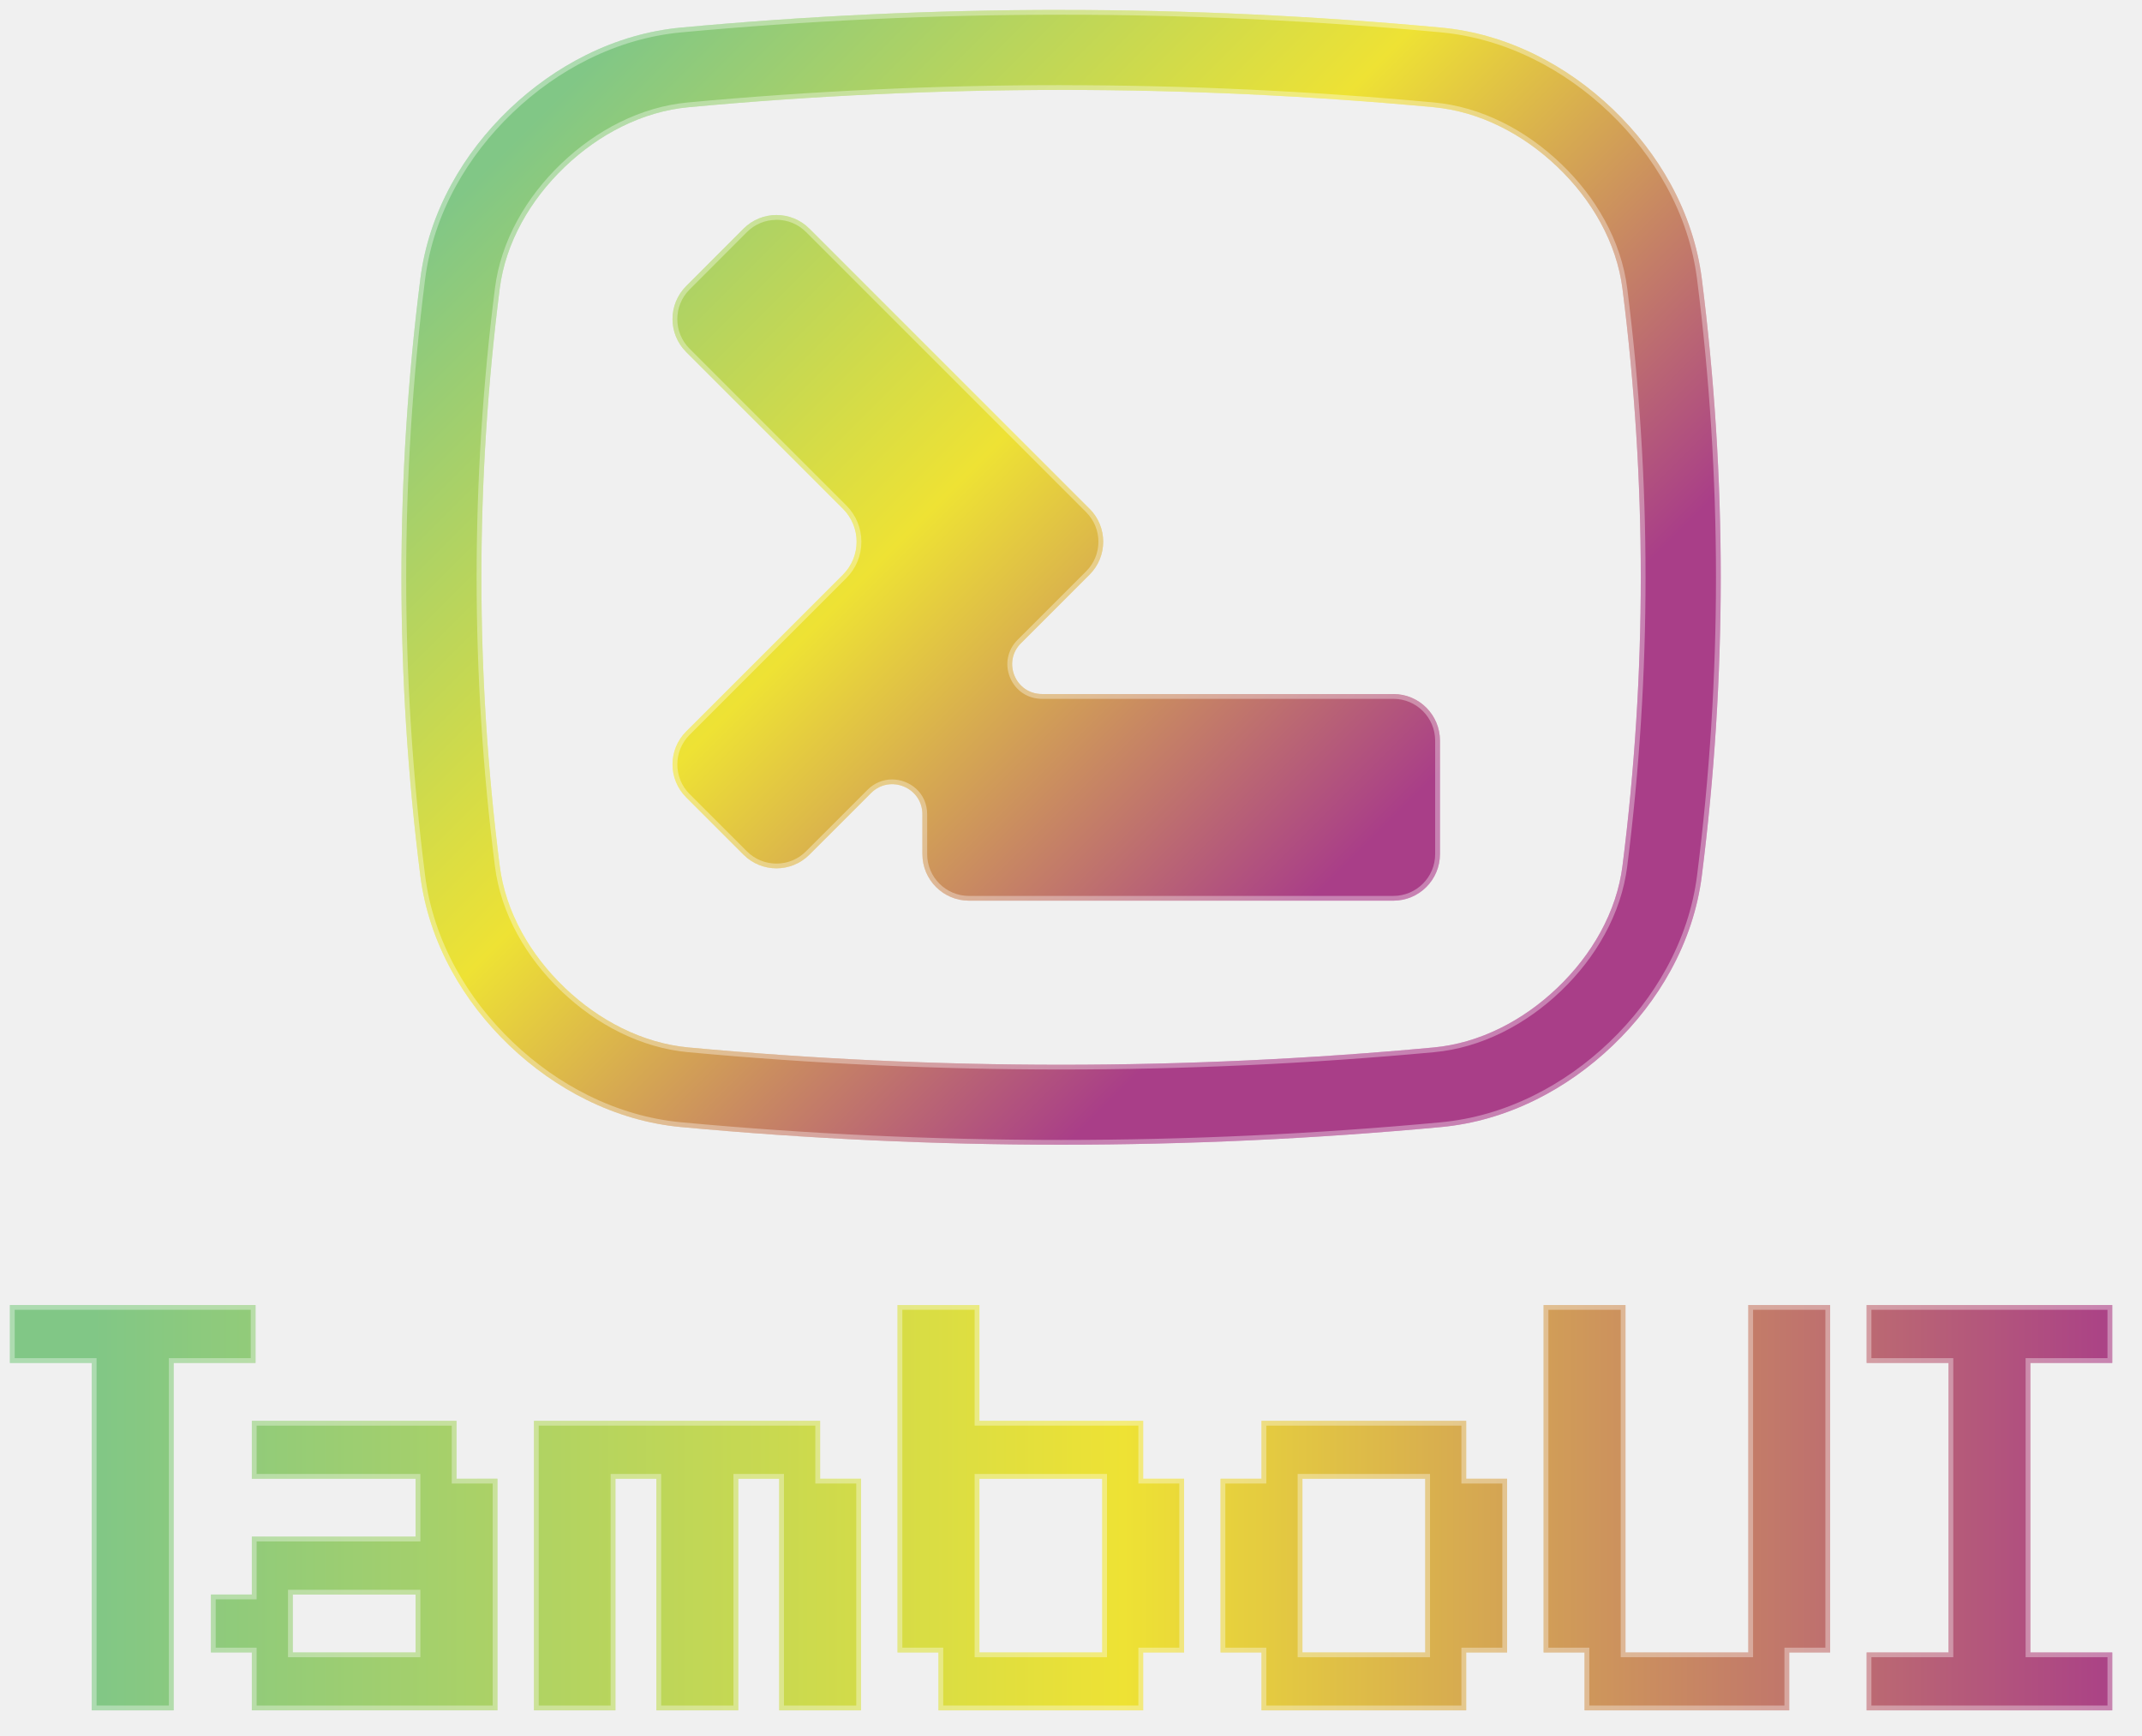
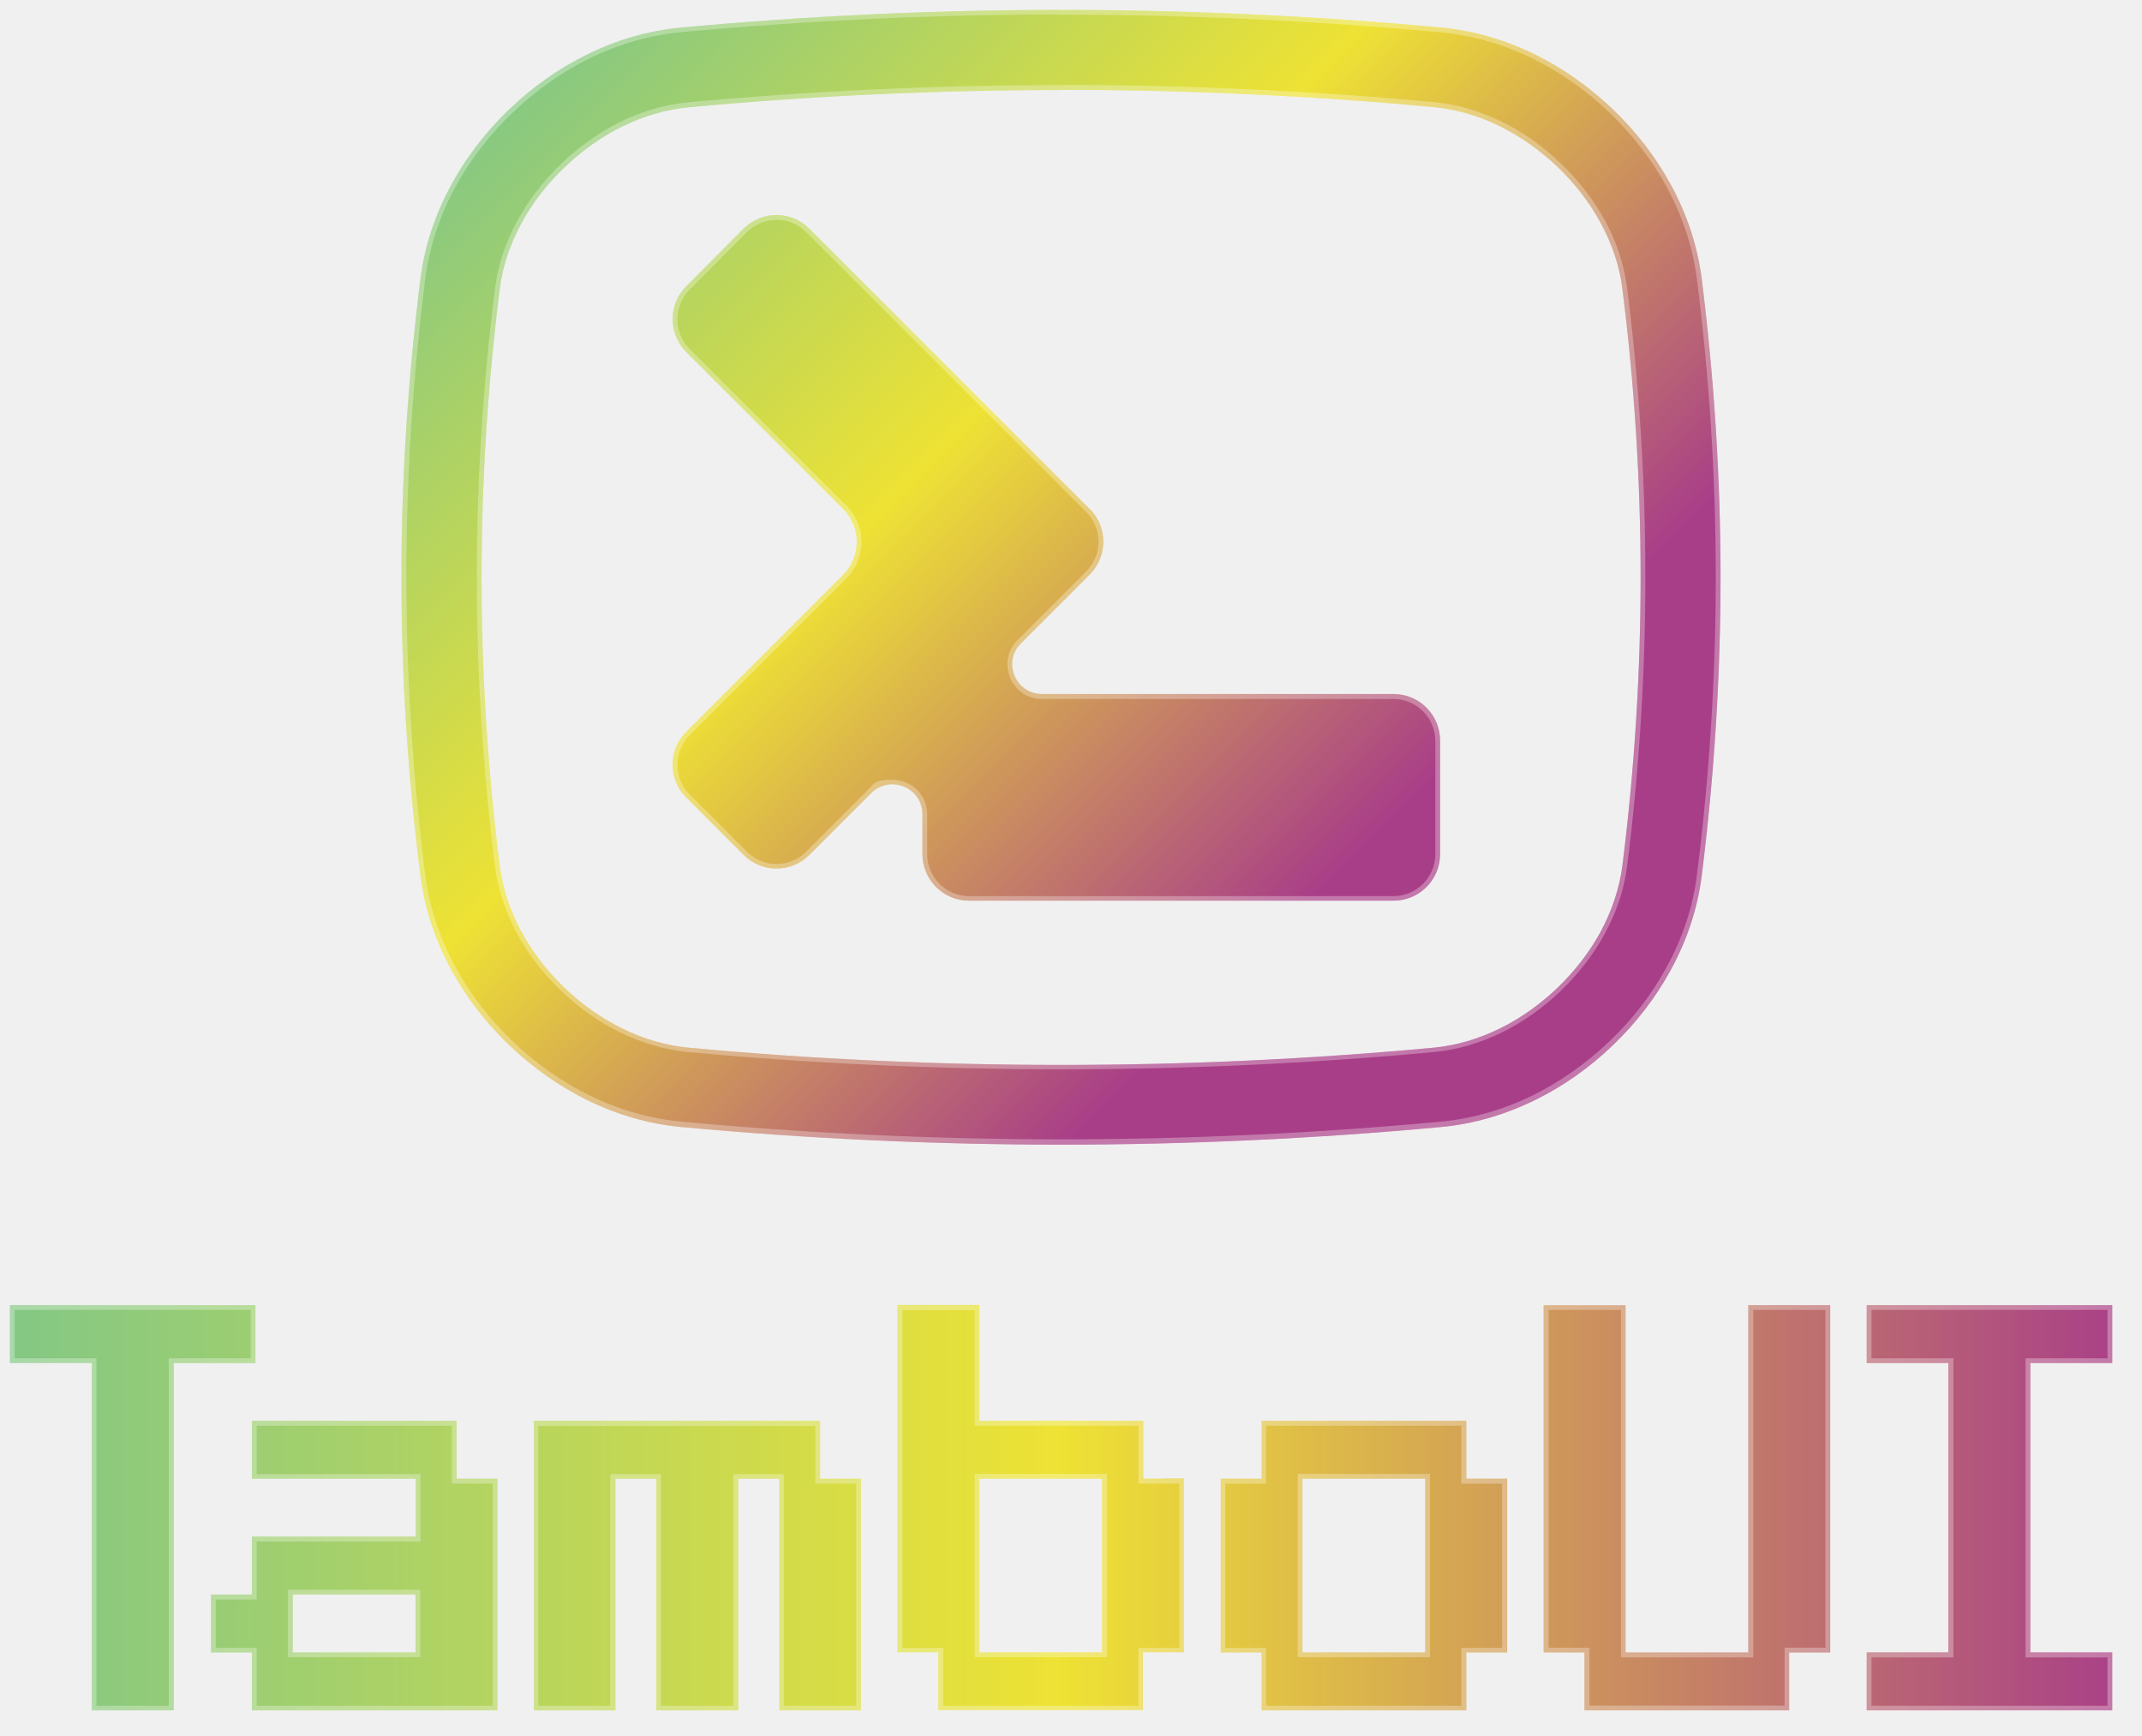
- <svg xmlns="http://www.w3.org/2000/svg" xmlns:xlink="http://www.w3.org/1999/xlink" id="artwork" viewBox="0 0 1080 875">
+ <svg xmlns="http://www.w3.org/2000/svg" id="artwork" version="1.1" viewBox="0 0 1080 875">
  <defs>
    <style>
-       .cls-1 {
-         fill: url(#linear-gradient-5);
+       .st0 {
+         fill: url(#linear-gradient8);
      }

-       .cls-1, .cls-2, .cls-3, .cls-4, .cls-5, .cls-6, .cls-7 {
+       .st1 {
+         fill: url(#linear-gradient7);
+       }
+ 
+       .st2, .st3 {
+         fill: #fff;
+       }
+ 
+       .st4, .st3 {
+         opacity: .3;
+       }
+ 
+       .st5 {
+         fill: url(#linear-gradient);
+       }
+ 
+       .st5, .st6, .st7, .st8, .st9, .st10, .st11 {
        fill-rule: evenodd;
      }

-       .cls-2 {
-         fill: url(#linear-gradient-7);
+       .st6 {
+         fill: url(#linear-gradient1);
      }

-       .cls-3 {
-         fill: url(#linear-gradient-2);
+       .st7 {
+         fill: url(#linear-gradient2);
      }

-       .cls-4 {
-         fill: url(#linear-gradient-3);
+       .st8 {
+         fill: url(#linear-gradient4);
      }

-       .cls-5 {
-         fill: url(#linear-gradient-4);
+       .st9 {
+         fill: url(#linear-gradient5);
      }

-       .cls-6 {
-         fill: url(#linear-gradient-6);
+       .st10 {
+         fill: url(#linear-gradient3);
      }

-       .cls-8 {
-         fill: url(#linear-gradient-8);
+       .st11 {
+         fill: url(#linear-gradient6);
      }

-       .cls-9 {
-         fill: url(#linear-gradient-9);
-       }
- 
-       .cls-10, .cls-11 {
-         fill: #fff;
-       }
- 
-       .cls-10, .cls-12 {
-         opacity: .35;
-       }
- 
-       .cls-7 {
-         fill: url(#linear-gradient);
+       .st3 {
+         isolation: isolate;
      }
    </style>
-     <linearGradient id="linear-gradient" x1="-7.44" y1="789.32" x2="1075.69" y2="789.32" gradientUnits="userSpaceOnUse">
-       <stop offset=".05" stop-color="#81c786" />
-       <stop offset=".53" stop-color="#eee234" />
+     <linearGradient id="linear-gradient" x1="-7.4" y1="86.7" x2="1075.7" y2="86.7" gradientTransform="translate(0 876) scale(1 -1)" gradientUnits="userSpaceOnUse">
+       <stop offset="0" stop-color="#81c786" />
+       <stop offset=".5" stop-color="#eee234" />
      <stop offset="1" stop-color="#a93e88" />
    </linearGradient>
-     <linearGradient id="linear-gradient-2" x1="-7.44" y1="760.13" x2="1075.69" y2="760.13" xlink:href="#linear-gradient" />
-     <linearGradient id="linear-gradient-3" x1="-7.44" y1="760.13" x2="1075.69" y2="760.13" xlink:href="#linear-gradient" />
-     <linearGradient id="linear-gradient-4" x1="-7.44" y1="789.32" x2="1075.69" y2="789.32" xlink:href="#linear-gradient" />
-     <linearGradient id="linear-gradient-5" x1="-7.44" y1="760.13" x2="1075.69" y2="760.13" xlink:href="#linear-gradient" />
-     <linearGradient id="linear-gradient-6" x1="-7.44" y1="789.32" x2="1075.69" y2="789.32" xlink:href="#linear-gradient" />
-     <linearGradient id="linear-gradient-7" x1="-7.44" y1="760.13" x2="1075.69" y2="760.13" xlink:href="#linear-gradient" />
-     <linearGradient id="linear-gradient-8" x1="220.76" y1="67.6" x2="634.19" y2="481.03" xlink:href="#linear-gradient" />
-     <linearGradient id="linear-gradient-9" x1="266.15" y1="22.21" x2="679.58" y2="435.64" xlink:href="#linear-gradient" />
+     <linearGradient id="linear-gradient1" x1="-7.4" y1="115.9" x2="1075.7" y2="115.9" gradientTransform="translate(0 876) scale(1 -1)" gradientUnits="userSpaceOnUse">
+       <stop offset="0" stop-color="#81c786" />
+       <stop offset=".5" stop-color="#eee234" />
+       <stop offset="1" stop-color="#a93e88" />
+     </linearGradient>
+     <linearGradient id="linear-gradient2" x1="-7.4" y1="115.9" x2="1075.7" y2="115.9" gradientTransform="translate(0 876) scale(1 -1)" gradientUnits="userSpaceOnUse">
+       <stop offset="0" stop-color="#81c786" />
+       <stop offset=".5" stop-color="#eee234" />
+       <stop offset="1" stop-color="#a93e88" />
+     </linearGradient>
+     <linearGradient id="linear-gradient3" x1="-7.4" y1="86.7" x2="1075.7" y2="86.7" gradientTransform="translate(0 876) scale(1 -1)" gradientUnits="userSpaceOnUse">
+       <stop offset="0" stop-color="#81c786" />
+       <stop offset=".5" stop-color="#eee234" />
+       <stop offset="1" stop-color="#a93e88" />
+     </linearGradient>
+     <linearGradient id="linear-gradient4" x1="-7.4" y1="115.9" x2="1075.7" y2="115.9" gradientTransform="translate(0 876) scale(1 -1)" gradientUnits="userSpaceOnUse">
+       <stop offset="0" stop-color="#81c786" />
+       <stop offset=".5" stop-color="#eee234" />
+       <stop offset="1" stop-color="#a93e88" />
+     </linearGradient>
+     <linearGradient id="linear-gradient5" x1="-7.4" y1="86.7" x2="1075.7" y2="86.7" gradientTransform="translate(0 876) scale(1 -1)" gradientUnits="userSpaceOnUse">
+       <stop offset="0" stop-color="#81c786" />
+       <stop offset=".5" stop-color="#eee234" />
+       <stop offset="1" stop-color="#a93e88" />
+     </linearGradient>
+     <linearGradient id="linear-gradient6" x1="-7.4" y1="115.9" x2="1075.7" y2="115.9" gradientTransform="translate(0 876) scale(1 -1)" gradientUnits="userSpaceOnUse">
+       <stop offset="0" stop-color="#81c786" />
+       <stop offset=".5" stop-color="#eee234" />
+       <stop offset="1" stop-color="#a93e88" />
+     </linearGradient>
+     <linearGradient id="linear-gradient7" x1="220.8" y1="808.4" x2="634.2" y2="395" gradientTransform="translate(0 876) scale(1 -1)" gradientUnits="userSpaceOnUse">
+       <stop offset="0" stop-color="#81c786" />
+       <stop offset=".5" stop-color="#eee234" />
+       <stop offset="1" stop-color="#a93e88" />
+     </linearGradient>
+     <linearGradient id="linear-gradient8" x1="266.1" y1="853.8" x2="679.6" y2="440.4" gradientTransform="translate(0 876) scale(1 -1)" gradientUnits="userSpaceOnUse">
+       <stop offset="0" stop-color="#81c786" />
+       <stop offset=".5" stop-color="#eee234" />
+       <stop offset="1" stop-color="#a93e88" />
+     </linearGradient>
  </defs>
  <g>
    <g>
-       <polygon class="cls-7" points="269.22 789.32 269.22 716.34 351.58 716.34 413.5 716.34 413.5 730.94 413.5 745.53 423.82 745.53 434.14 745.53 434.14 803.92 434.14 862.3 413.5 862.3 392.86 862.3 392.86 803.92 392.86 745.53 382.54 745.53 372.22 745.53 372.22 803.92 372.22 862.3 351.58 862.3 330.94 862.3 330.94 803.92 330.94 745.53 320.62 745.53 310.3 745.53 310.3 803.92 310.3 862.3 279.54 862.3 269.22 862.3 269.22 789.32" />
-       <polygon class="cls-3" points="941.16 672.55 941.16 657.95 1003.08 657.95 1065 657.95 1065 672.55 1065 687.15 1044.36 687.15 1023.72 687.15 1023.72 760.13 1023.72 833.11 1044.36 833.11 1065 833.11 1065 847.7 1065 862.3 1003.08 862.3 941.16 862.3 941.16 847.7 941.16 833.11 961.8 833.11 982.44 833.11 982.44 760.13 982.44 687.15 961.8 687.15 941.16 687.15 941.16 672.55" />
-       <polygon class="cls-4" points="778.29 745.53 778.29 657.95 798.93 657.95 819.57 657.95 819.57 745.53 819.57 833.11 850.53 833.11 881.49 833.11 881.49 745.53 881.49 657.95 902.13 657.95 922.76 657.95 922.76 745.53 922.76 833.11 912.44 833.11 902.13 833.11 902.13 847.7 902.13 862.3 850.53 862.3 798.93 862.3 798.93 847.7 798.93 833.11 788.61 833.11 778.29 833.11 778.29 745.53" />
-       <path class="cls-5" d="M749.57,745.53h-10.32v-29.19h-103.2v29.19h-20.64v87.58h20.64v29.19h103.2v-29.19h20.64v-87.58h-10.32ZM718.61,789.32v43.79h-61.92v-87.58h61.92v43.79Z" />
-       <path class="cls-1" d="M586.7,745.53h-10.32v-29.19h-82.56v-58.38h-41.28v175.15h20.64v29.19h103.2v-29.19h20.64v-87.58h-10.32ZM555.74,789.32v43.79h-61.92v-87.58h61.92v43.79Z" />
-       <path class="cls-6" d="M240.5,745.53h-10.32v-29.19h-103.2v29.19h82.56v29.19h-82.56v29.19h-20.64v29.19h20.64v29.19h123.84v-116.77h-10.32ZM209.54,818.51v14.6h-61.92v-29.19h61.92v14.6Z" />
-       <polygon class="cls-2" points="5 672.55 5 657.95 66.92 657.95 128.84 657.95 128.84 672.55 128.84 687.15 108.2 687.15 87.56 687.15 87.56 774.72 87.56 862.3 66.92 862.3 46.28 862.3 46.28 774.72 46.28 687.15 25.64 687.15 5 687.15 5 672.55" />
+       <polygon class="st5" points="269.2 789.3 269.2 716.3 351.6 716.3 413.5 716.3 413.5 730.9 413.5 745.5 423.8 745.5 434.1 745.5 434.1 803.9 434.1 862.3 413.5 862.3 392.9 862.3 392.9 803.9 392.9 745.5 382.5 745.5 372.2 745.5 372.2 803.9 372.2 862.3 351.6 862.3 330.9 862.3 330.9 803.9 330.9 745.5 320.6 745.5 310.3 745.5 310.3 803.9 310.3 862.3 279.5 862.3 269.2 862.3 269.2 789.3" />
+       <polygon class="st6" points="941.2 672.5 941.2 658 1003.1 658 1065 658 1065 672.5 1065 687.2 1044.4 687.2 1023.7 687.2 1023.7 760.1 1023.7 833.1 1044.4 833.1 1065 833.1 1065 847.7 1065 862.3 1003.1 862.3 941.2 862.3 941.2 847.7 941.2 833.1 961.8 833.1 982.4 833.1 982.4 760.1 982.4 687.2 961.8 687.2 941.2 687.2 941.2 672.5" />
+       <polygon class="st7" points="778.3 745.5 778.3 658 798.9 658 819.6 658 819.6 745.5 819.6 833.1 850.5 833.1 881.5 833.1 881.5 745.5 881.5 658 902.1 658 922.8 658 922.8 745.5 922.8 833.1 912.4 833.1 902.1 833.1 902.1 847.7 902.1 862.3 850.5 862.3 798.9 862.3 798.9 847.7 798.9 833.1 788.6 833.1 778.3 833.1 778.3 745.5" />
+       <path class="st10" d="M749.6,745.5h-10.3v-29.2h-103.2v29.2h-20.6v87.6h20.6v29.2h103.2v-29.2h20.6v-87.6h-10.3ZM718.6,789.3v43.8h-61.9v-87.6h61.9v43.8h0Z" />
+       <path class="st8" d="M586.7,745.5h-10.3v-29.2h-82.6v-58.4h-41.3v175.1h20.6v29.2h103.2v-29.2h20.6v-87.6h-10.3ZM555.7,789.3v43.8h-61.9v-87.6h61.9v43.8h0Z" />
+       <path class="st9" d="M240.5,745.5h-10.3v-29.2h-103.2v29.2h82.6v29.2h-82.6v29.2h-20.6v29.2h20.6v29.2h123.8v-116.8h-10.3ZM209.5,818.5v14.6h-61.9v-29.2h61.9v14.6h0Z" />
+       <polygon class="st11" points="5 672.5 5 658 66.9 658 128.8 658 128.8 672.5 128.8 687.2 108.2 687.2 87.6 687.2 87.6 774.7 87.6 862.3 66.9 862.3 46.3 862.3 46.3 774.7 46.3 687.2 25.6 687.2 5 687.2 5 672.5" />
    </g>
-     <g class="cls-12">
-       <path class="cls-11" d="M411.09,718.75v29.19h20.64v111.95h-36.46v-116.77h-25.46v116.77h-36.46v-116.77h-25.46v116.77h-36.27v-141.14h139.46M413.5,716.34h-144.28v145.96h41.08v-116.77h20.64v116.77h41.28v-116.77h20.64v116.77h41.28v-116.77h-20.64v-29.19h0Z" />
-       <path class="cls-11" d="M1062.59,660.36v24.37h-41.28v150.78h41.28v24.37h-119.02v-24.37h41.28v-150.78h-41.28v-24.37h119.02M1065,657.95h-123.84v29.19h41.28v145.96h-41.28v29.19h123.84v-29.19h-41.28v-145.96h41.28v-29.19h0Z" />
-       <path class="cls-11" d="M920.36,660.36v170.34h-20.64v29.19h-98.38v-29.19h-20.64v-170.34h36.46v175.15h66.74v-175.15h36.46M922.76,657.95h-41.28v175.15h-61.92v-175.15h-41.28v175.15h20.64v29.19h103.2v-29.19h20.64v-175.15h0Z" />
-       <path class="cls-11" d="M736.84,718.75v29.19h20.64v82.76h-20.64v29.19h-98.38v-29.19h-20.64v-82.76h20.64v-29.19h98.38M654.28,835.52h66.74v-92.4h-66.74v92.4M739.25,716.34h-103.2v29.19h-20.64v87.58h20.64v29.19h103.2v-29.19h20.64v-87.58h-20.64v-29.19h0ZM656.69,833.11v-87.58h61.92v87.58h-61.92Z" />
-       <path class="cls-11" d="M491.41,660.36v58.38h82.56v29.19h20.64v82.76h-20.64v29.19h-98.38v-29.19h-20.64v-170.34h36.46M491.41,835.52h66.74v-92.4h-66.74v92.4M493.82,657.95h-41.28v175.15h20.64v29.19h103.2v-29.19h20.64v-87.58h-20.64v-29.19h-82.56v-58.38h0ZM493.82,833.11v-87.58h61.92v87.58h-61.92Z" />
-       <path class="cls-11" d="M227.77,718.75v29.19h20.64v111.95h-119.02v-29.19h-20.64v-24.37h20.64v-29.19h82.56v-34.01h-82.56v-24.37h98.38M145.21,835.52h66.74v-34.01h-66.74v34.01M230.18,716.34h-103.2v29.19h82.56v29.19h-82.56v29.19h-20.64v29.19h20.64v29.19h123.84v-116.77h-20.64v-29.19h0ZM147.62,833.11v-29.19h61.92v29.19h-61.92Z" />
-       <path class="cls-11" d="M126.43,660.36v24.37h-41.28v175.15h-36.46v-175.15H7.41v-24.37h119.02M128.84,657.95H5v29.19h41.28v175.15h41.28v-175.15h41.28v-29.19h0Z" />
+     <g class="st4">
+       <path class="st2" d="M411.1,718.8v29.2h20.6v112h-36.5v-116.8h-25.5v116.8h-36.5v-116.8h-25.5v116.8h-36.3v-141.1h139.5M413.5,716.3h-144.3v146h41.1v-116.8h20.6v116.8h41.3v-116.8h20.6v116.8h41.3v-116.8h-20.6v-29.2h0Z" />
+       <path class="st2" d="M1062.6,660.4v24.4h-41.3v150.8h41.3v24.4h-119v-24.4h41.3v-150.8h-41.3v-24.4h119M1065,658h-123.8v29.2h41.3v146h-41.3v29.2h123.8v-29.2h-41.3v-146h41.3v-29.2h0Z" />
+       <path class="st2" d="M920.4,660.4v170.3h-20.6v29.2h-98.4v-29.2h-20.6v-170.3h36.5v175.2h66.7v-175.2h36.5M922.8,658h-41.3v175.1h-61.9v-175.2h-41.3v175.2h20.6v29.2h103.2v-29.2h20.6v-175.2h0Z" />
+       <path class="st2" d="M736.8,718.8v29.2h20.6v82.8h-20.6v29.2h-98.4v-29.2h-20.6v-82.8h20.6v-29.2h98.4M654.3,835.5h66.7v-92.4h-66.7v92.4M739.2,716.3h-103.2v29.2h-20.6v87.6h20.6v29.2h103.2v-29.2h20.6v-87.6h-20.6v-29.2h0ZM656.7,833.1v-87.6h61.9v87.6h-61.9Z" />
+       <path class="st2" d="M491.4,660.4v58.4h82.6v29.2h20.6v82.8h-20.6v29.2h-98.4v-29.2h-20.6v-170.3h36.5M491.4,835.5h66.7v-92.4h-66.7v92.4M493.8,658h-41.3v175.1h20.6v29.2h103.2v-29.2h20.6v-87.6h-20.6v-29.2h-82.6v-58.4h0ZM493.8,833.1v-87.6h61.9v87.6h-61.9Z" />
+       <path class="st2" d="M227.8,718.8v29.2h20.6v112h-119v-29.2h-20.6v-24.4h20.6v-29.2h82.6v-34h-82.6v-24.4h98.4M145.2,835.5h66.7v-34h-66.7v34M230.2,716.3h-103.2v29.2h82.6v29.2h-82.6v29.2h-20.6v29.2h20.6v29.2h123.8v-116.8h-20.6v-29.2h0ZM147.6,833.1v-29.2h61.9v29.2h-61.9Z" />
+       <path class="st2" d="M126.4,660.4v24.4h-41.3v175.2h-36.5v-175.2H7.4v-24.4h119M128.8,658H5v29.2h41.3v175.2h41.3v-175.2h41.3v-29.2h0Z" />
    </g>
  </g>
  <g>
    <g>
-       <path class="cls-8" d="M549.35,256.53l-141.25-141.25c-9.17-9.17-24.05-9.17-33.21.01l-28.94,28.98c-9.16,9.17-9.15,24.03.01,33.19l79.07,79.07c9.17,9.17,9.17,24.03,0,33.2l-79.06,79.06c-9.17,9.17-9.17,24.03,0,33.2l28.92,28.92c9.17,9.17,24.03,9.17,33.2,0l31.08-31.07c9.56-9.56,25.91-2.79,25.91,10.74v20.03c0,12.97,10.51,23.48,23.48,23.48h213.99c12.97,0,23.48-10.51,23.48-23.48v-57.22c0-12.97-10.51-23.48-23.48-23.48h-177.19c-13.37,0-20.06-16.16-10.6-25.61l34.6-34.58c9.17-9.17,9.17-24.04,0-33.21Z" />
-       <path class="cls-9" d="M535,45.33c62.34,0,125.56,2.94,187.9,8.72,11.34,1.06,22.65,4.34,33.59,9.76,10.28,5.09,19.94,11.91,28.75,20.31h.01s.06.07.06.07c8.83,8.45,16.11,17.85,21.64,27.95,5.92,10.8,9.66,22.06,11.11,33.45,6.12,48.26,9.23,97.21,9.23,145.48s-3.11,97.21-9.23,145.48c-1.45,11.39-5.18,22.64-11.11,33.45-5.53,10.09-12.82,19.5-21.64,27.95l-.03.03h0c-8.8,8.41-18.49,15.25-28.79,20.35-10.95,5.42-22.25,8.7-33.6,9.76-62.34,5.79-125.55,8.72-187.89,8.72s-125.56-2.94-187.9-8.72c-11.34-1.06-22.64-4.34-33.59-9.76-10.28-5.09-19.96-11.93-28.75-20.31h0s-.03-.04-.03-.04l-.03-.03c-8.83-8.45-16.11-17.85-21.64-27.95-5.92-10.8-9.66-22.06-11.11-33.45-6.12-48.26-9.23-97.21-9.23-145.48s3.11-97.22,9.23-145.48c1.45-11.39,5.18-22.64,11.11-33.45,5.53-10.08,12.8-19.47,21.65-27.95h0s.02-.03.02-.03c8.8-8.4,18.49-15.24,28.79-20.34,10.95-5.42,22.25-8.7,33.6-9.76,62.34-5.79,125.55-8.72,187.89-8.72ZM535,5c-63.58,0-128.05,2.99-191.62,8.9-16.3,1.52-32.37,6.15-47.76,13.78-13.95,6.91-26.98,16.09-38.73,27.3l-.04.04-.04.04c-11.8,11.3-21.6,23.98-29.11,37.69-8.37,15.26-13.67,31.32-15.75,47.76-6.34,49.94-9.55,100.6-9.55,150.56s3.21,100.61,9.55,150.55c2.09,16.44,7.39,32.5,15.75,47.76,7.52,13.71,17.31,26.39,29.11,37.69l.04.04.04.04c11.75,11.21,24.78,20.4,38.73,27.3,15.4,7.62,31.46,12.26,47.75,13.77,63.58,5.9,128.05,8.9,191.63,8.9s128.05-2.99,191.62-8.9c16.3-1.52,32.37-6.15,47.76-13.78,13.95-6.91,26.98-16.09,38.73-27.3l.04-.04.04-.04c11.8-11.3,21.6-23.98,29.11-37.68,8.37-15.26,13.67-31.33,15.75-47.76,6.34-49.94,9.55-100.59,9.55-150.55s-3.21-100.61-9.55-150.55c-2.09-16.43-7.39-32.5-15.75-47.76-7.52-13.71-17.31-26.39-29.11-37.69l-.04-.04-.04-.04c-11.75-11.21-24.78-20.4-38.73-27.3-15.4-7.62-31.46-12.26-47.75-13.77-63.59-5.9-128.06-8.9-191.63-8.9h0Z" />
+       <path class="st1" d="M549.3,256.5l-141.2-141.2c-9.2-9.2-24-9.2-33.2,0l-28.9,29c-9.2,9.2-9.1,24,0,33.2l79.1,79.1c9.2,9.2,9.2,24,0,33.2l-79.1,79.1c-9.2,9.2-9.2,24,0,33.2l28.9,28.9c9.2,9.2,24,9.2,33.2,0l31.1-31.1c9.6-9.6,25.9-2.8,25.9,10.7v20c0,13,10.5,23.5,23.5,23.5h214c13,0,23.5-10.5,23.5-23.5v-57.2c0-13-10.5-23.5-23.5-23.5h-177.2c-13.4,0-20.1-16.2-10.6-25.6l34.6-34.6c9.2-9.2,9.2-24,0-33.2h0Z" />
+       <path class="st0" d="M535,45.3c62.3,0,125.6,2.9,187.9,8.7,11.3,1.1,22.7,4.3,33.6,9.8,10.3,5.1,19.9,11.9,28.8,20.3h0c8.8,8.5,16.1,17.9,21.6,28,5.9,10.8,9.7,22.1,11.1,33.4,6.1,48.3,9.2,97.2,9.2,145.5s-3.1,97.2-9.2,145.5c-1.5,11.4-5.2,22.6-11.1,33.5-5.5,10.1-12.8,19.5-21.6,28h0c-8.8,8.4-18.5,15.3-28.8,20.4-11,5.4-22.2,8.7-33.6,9.8-62.3,5.8-125.5,8.7-187.9,8.7s-125.6-2.9-187.9-8.7c-11.3-1.1-22.6-4.3-33.6-9.8-10.3-5.1-20-11.9-28.8-20.3h0s0,0,0,0c-8.8-8.5-16.1-17.9-21.6-28-5.9-10.8-9.7-22.1-11.1-33.5-6.1-48.3-9.2-97.2-9.2-145.5s3.1-97.2,9.2-145.5c1.4-11.4,5.2-22.6,11.1-33.4,5.5-10.1,12.8-19.5,21.6-27.9h0c8.8-8.4,18.5-15.3,28.8-20.4,11-5.4,22.2-8.7,33.6-9.8,62.3-5.8,125.5-8.7,187.9-8.7h0ZM535,5c-63.6,0-128,3-191.6,8.9-16.3,1.5-32.4,6.1-47.8,13.8-14,6.9-27,16.1-38.7,27.3h0s0,0,0,0c-11.8,11.3-21.6,24-29.1,37.7-8.4,15.3-13.7,31.3-15.8,47.8-6.3,49.9-9.6,100.6-9.6,150.6s3.2,100.6,9.6,150.5c2.1,16.4,7.4,32.5,15.8,47.8,7.5,13.7,17.3,26.4,29.1,37.7h0s0,0,0,0c11.8,11.2,24.8,20.4,38.7,27.3,15.4,7.6,31.5,12.3,47.8,13.8,63.6,5.9,128,8.9,191.6,8.9s128-3,191.6-8.9c16.3-1.5,32.4-6.2,47.8-13.8,14-6.9,27-16.1,38.7-27.3h0s0,0,0,0c11.8-11.3,21.6-24,29.1-37.7,8.4-15.3,13.7-31.3,15.8-47.8,6.3-49.9,9.5-100.6,9.5-150.5s-3.2-100.6-9.5-150.6c-2.1-16.4-7.4-32.5-15.8-47.8-7.5-13.7-17.3-26.4-29.1-37.7h0s0,0,0,0c-11.8-11.2-24.8-20.4-38.7-27.3-15.4-7.6-31.5-12.3-47.8-13.8-63.6-5.9-128.1-8.9-191.6-8.9h0Z" />
    </g>
-     <path class="cls-10" d="M391.5,110.81c5.63,0,10.92,2.19,14.9,6.17l141.25,141.25c3.98,3.98,6.17,9.27,6.17,14.9,0,5.63-2.19,10.92-6.17,14.9l-34.6,34.58c-5.08,5.07-6.52,12.34-3.78,18.97,2.75,6.63,8.91,10.75,16.08,10.75h177.19c11.62,0,21.07,9.45,21.07,21.07v57.22c0,11.62-9.45,21.07-21.07,21.07h-213.99c-11.62,0-21.07-9.45-21.07-21.07v-20.03c0-11.03-9-17.62-17.7-17.62-4.61,0-8.98,1.84-12.32,5.18l-31.08,31.07c-3.98,3.98-9.27,6.17-14.89,6.17s-10.92-2.19-14.9-6.17l-28.92-28.92c-8.21-8.21-8.21-21.58,0-29.79l79.06-79.06c4.89-4.89,7.58-11.39,7.58-18.3,0-6.91-2.69-13.42-7.58-18.3l-79.07-79.07c-8.21-8.21-8.21-21.57-.01-29.78l28.94-28.98c3.98-3.99,9.28-6.18,14.91-6.18M391.5,108.41c-6.01,0-12.03,2.3-16.61,6.89l-28.94,28.98c-9.16,9.17-9.15,24.03.01,33.19l79.07,79.07c9.17,9.17,9.17,24.03,0,33.2l-79.06,79.06c-9.17,9.17-9.17,24.03,0,33.2l28.92,28.92c4.58,4.58,10.59,6.88,16.6,6.88s12.01-2.29,16.6-6.87l31.08-31.07c3.09-3.09,6.89-4.47,10.62-4.47,7.8,0,15.29,6.06,15.29,15.21v20.03c0,12.97,10.51,23.48,23.48,23.48h213.99c12.97,0,23.48-10.51,23.48-23.48v-57.22c0-12.97-10.51-23.48-23.48-23.48h-177.19c-13.37,0-20.06-16.16-10.6-25.61l34.6-34.58c9.17-9.17,9.17-24.04,0-33.21l-141.25-141.25c-4.58-4.58-10.59-6.88-16.6-6.88h0Z" />
-     <path class="cls-10" d="M535,7.41c63.5,0,127.9,2.99,191.41,8.89,15.99,1.49,31.77,6.04,46.9,13.53,13.73,6.8,26.56,15.84,38.14,26.89l.03.03.05.05c11.63,11.13,21.27,23.61,28.67,37.1,8.22,14.99,13.43,30.77,15.47,46.91,6.32,49.84,9.53,100.39,9.53,150.25s-3.21,100.41-9.53,150.25c-2.05,16.13-7.25,31.91-15.47,46.9-7.4,13.49-17.04,25.97-28.67,37.11l-.03.03-.05.05c-11.57,11.04-24.4,20.09-38.13,26.89-15.13,7.49-30.92,12.05-46.92,13.54-63.49,5.9-127.89,8.89-191.4,8.89s-127.91-2.99-191.41-8.89c-15.99-1.49-31.77-6.04-46.9-13.53-13.73-6.8-26.56-15.84-38.13-26.88l-.04-.04-.05-.04c-11.62-11.13-21.27-23.61-28.67-37.1-8.22-14.99-13.43-30.77-15.47-46.91-6.32-49.84-9.53-100.39-9.53-150.25s3.21-100.41,9.53-150.25c2.05-16.13,7.25-31.91,15.47-46.9,7.4-13.49,17.04-25.98,28.67-37.11l.08-.08h0c11.57-11.04,24.4-20.09,38.14-26.89,15.13-7.49,30.92-12.05,46.92-13.54,63.5-5.9,127.89-8.89,191.4-8.89M535,5c-63.58,0-128.05,2.99-191.62,8.9-16.3,1.52-32.37,6.15-47.76,13.78-13.95,6.91-26.98,16.09-38.73,27.3l-.04.04-.04.04c-11.8,11.3-21.6,23.98-29.11,37.69-8.37,15.26-13.67,31.32-15.75,47.76-6.34,49.94-9.55,100.6-9.55,150.56s3.21,100.61,9.55,150.55c2.09,16.44,7.39,32.5,15.75,47.76,7.52,13.71,17.31,26.39,29.11,37.69l.04.04.04.04c11.75,11.21,24.78,20.4,38.73,27.3,15.4,7.62,31.46,12.26,47.75,13.77,63.58,5.9,128.05,8.9,191.63,8.9s128.05-2.99,191.62-8.9c16.3-1.52,32.37-6.15,47.76-13.78,13.95-6.91,26.98-16.09,38.73-27.3l.04-.04.04-.04c11.8-11.3,21.6-23.98,29.11-37.68,8.37-15.26,13.67-31.33,15.75-47.76,6.34-49.94,9.55-100.59,9.55-150.55s-3.21-100.61-9.55-150.55c-2.09-16.43-7.39-32.5-15.75-47.76-7.52-13.71-17.31-26.39-29.11-37.69l-.04-.04-.04-.04c-11.75-11.21-24.78-20.4-38.73-27.3-15.4-7.62-31.46-12.26-47.75-13.77-63.59-5.9-128.06-8.9-191.63-8.9h0Z" />
-     <path class="cls-10" d="M535,45.33c62.34,0,125.56,2.94,187.9,8.72,11.34,1.06,22.65,4.34,33.59,9.76,10.28,5.09,19.94,11.91,28.75,20.31h.01s.06.07.06.07c8.83,8.45,16.11,17.85,21.64,27.95,5.92,10.8,9.66,22.06,11.11,33.45,6.12,48.26,9.23,97.21,9.23,145.48s-3.11,97.21-9.23,145.48c-1.45,11.39-5.18,22.64-11.11,33.45-5.53,10.09-12.82,19.5-21.64,27.95l-.03.03h0c-8.8,8.41-18.49,15.25-28.79,20.35-10.95,5.42-22.25,8.7-33.6,9.76-62.34,5.79-125.55,8.72-187.89,8.72s-125.56-2.94-187.9-8.72c-11.34-1.06-22.64-4.34-33.59-9.76-10.28-5.09-19.96-11.93-28.75-20.31h0s-.03-.04-.03-.04l-.03-.03c-8.83-8.45-16.11-17.85-21.64-27.95-5.92-10.8-9.66-22.06-11.11-33.45-6.12-48.26-9.23-97.21-9.23-145.48s3.11-97.22,9.23-145.48c1.45-11.39,5.18-22.64,11.11-33.45,5.53-10.08,12.8-19.47,21.65-27.95h0s.02-.03.02-.03c8.8-8.4,18.49-15.24,28.79-20.34,10.95-5.42,22.25-8.7,33.6-9.76,62.34-5.79,125.55-8.72,187.89-8.72M535,42.92c-62.41,0-125.7,2.94-188.11,8.73-11.64,1.08-23.23,4.45-34.44,10-10.52,5.21-20.4,12.19-29.38,20.76-9.05,8.67-16.48,18.27-22.13,28.57-6.07,11.07-9.9,22.61-11.38,34.3-6.14,48.36-9.25,97.41-9.25,145.78s3.11,97.42,9.25,145.78c1.48,11.69,5.31,23.23,11.38,34.3,5.65,10.31,13.08,19.91,22.09,28.53l1.73-1.68-1.68,1.73c9,8.58,18.87,15.55,29.37,20.75,11.21,5.55,22.8,8.92,34.44,10,62.41,5.8,125.71,8.73,188.12,8.73s125.7-2.94,188.11-8.73c11.64-1.08,23.23-4.45,34.44-10,10.52-5.21,20.4-12.19,29.38-20.76h0s.04-.04.04-.04c9-8.62,16.43-18.21,22.08-28.52,6.07-11.07,9.9-22.61,11.38-34.3,6.14-48.36,9.25-97.41,9.25-145.78s-3.11-97.42-9.25-145.78c-1.48-11.69-5.31-23.24-11.38-34.3-5.65-10.31-13.08-19.91-22.09-28.53l-.06-.05c-9-8.57-18.87-15.55-29.36-20.74-11.21-5.55-22.8-8.92-34.44-10-62.42-5.8-125.71-8.73-188.12-8.73h0Z" />
+     <path class="st3" d="M391.5,110.8c5.6,0,10.9,2.2,14.9,6.2l141.3,141.2c4,4,6.2,9.3,6.2,14.9s-2.2,10.9-6.2,14.9l-34.6,34.6c-5.1,5.1-6.5,12.3-3.8,19,2.7,6.6,8.9,10.8,16.1,10.8h177.2c11.6,0,21.1,9.5,21.1,21.1v57.2c0,11.6-9.5,21.1-21.1,21.1h-214c-11.6,0-21.1-9.5-21.1-21.1v-20c0-11-9-17.6-17.7-17.6s-9,1.8-12.3,5.2l-31.1,31.1c-4,4-9.3,6.2-14.9,6.2s-10.9-2.2-14.9-6.2l-28.9-28.9c-8.2-8.2-8.2-21.6,0-29.8l79.1-79.1c4.9-4.9,7.6-11.4,7.6-18.3s-2.7-13.4-7.6-18.3l-79.1-79.1c-8.2-8.2-8.2-21.6,0-29.8l28.9-29c4-4,9.3-6.2,14.9-6.2M391.5,108.4c-6,0-12,2.3-16.6,6.9l-28.9,29c-9.2,9.2-9.1,24,0,33.2l79.1,79.1c9.2,9.2,9.2,24,0,33.2l-79.1,79.1c-9.2,9.2-9.2,24,0,33.2l28.9,28.9c4.6,4.6,10.6,6.9,16.6,6.9s12-2.3,16.6-6.9l31.1-31.1c3.1-3.1,6.9-4.5,10.6-4.5,7.8,0,15.3,6.1,15.3,15.2v20c0,13,10.5,23.5,23.5,23.5h214c13,0,23.5-10.5,23.5-23.5v-57.2c0-13-10.5-23.5-23.5-23.5h-177.2c-13.4,0-20.1-16.2-10.6-25.6l34.6-34.6c9.2-9.2,9.2-24,0-33.2l-141.2-141.2c-4.6-4.6-10.6-6.9-16.6-6.9h0Z" />
+     <path class="st3" d="M535,7.4c63.5,0,127.9,3,191.4,8.9,16,1.5,31.8,6,46.9,13.5,13.7,6.8,26.6,15.8,38.1,26.9h0s0,0,0,0c11.6,11.1,21.3,23.6,28.7,37.1,8.2,15,13.4,30.8,15.5,46.9,6.3,49.8,9.5,100.4,9.5,150.2s-3.2,100.4-9.5,150.2c-2,16.1-7.2,31.9-15.5,46.9-7.4,13.5-17,26-28.7,37.1h0s0,0,0,0c-11.6,11-24.4,20.1-38.1,26.9-15.1,7.5-30.9,12-46.9,13.5-63.5,5.9-127.9,8.9-191.4,8.9s-127.9-3-191.4-8.9c-16-1.5-31.8-6-46.9-13.5-13.7-6.8-26.6-15.8-38.1-26.9h0s0,0,0,0c-11.6-11.1-21.3-23.6-28.7-37.1-8.2-15-13.4-30.8-15.5-46.9-6.3-49.8-9.5-100.4-9.5-150.2s3.2-100.4,9.5-150.2c2.1-16.1,7.2-31.9,15.5-46.9,7.4-13.5,17-26,28.7-37.1h0c11.6-11.1,24.4-20.2,38.1-27,15.1-7.5,30.9-12,46.9-13.5,63.5-5.9,127.9-8.9,191.4-8.9M535,5c-63.6,0-128,3-191.6,8.9-16.3,1.5-32.4,6.1-47.8,13.8-14,6.9-27,16.1-38.7,27.3h0s0,0,0,0c-11.8,11.3-21.6,24-29.1,37.7-8.4,15.3-13.7,31.3-15.8,47.8-6.3,49.9-9.6,100.6-9.6,150.6s3.2,100.6,9.6,150.5c2.1,16.4,7.4,32.5,15.8,47.8,7.5,13.7,17.3,26.4,29.1,37.7h0s0,0,0,0c11.8,11.2,24.8,20.4,38.7,27.3,15.4,7.6,31.5,12.3,47.8,13.8,63.6,5.9,128,8.9,191.6,8.9s128-3,191.6-8.9c16.3-1.5,32.4-6.2,47.8-13.8,14-6.9,27-16.1,38.7-27.3h0s0,0,0,0c11.8-11.3,21.6-24,29.1-37.7,8.4-15.3,13.7-31.3,15.8-47.8,6.3-49.9,9.5-100.6,9.5-150.5s-3.2-100.6-9.5-150.6c-2.1-16.4-7.4-32.5-15.8-47.8-7.5-13.7-17.3-26.4-29.1-37.7h0s0,0,0,0c-11.8-11.2-24.8-20.4-38.7-27.3-15.4-7.6-31.5-12.3-47.8-13.8-63.6-5.9-128.1-8.9-191.6-8.9h0Z" />
+     <path class="st3" d="M535,45.3c62.3,0,125.6,2.9,187.9,8.7,11.3,1.1,22.7,4.3,33.6,9.8,10.3,5.1,19.9,11.9,28.8,20.3h0c8.8,8.5,16.1,17.9,21.6,28,5.9,10.8,9.7,22.1,11.1,33.4,6.1,48.3,9.2,97.2,9.2,145.5s-3.1,97.2-9.2,145.5c-1.5,11.4-5.2,22.6-11.1,33.5-5.5,10.1-12.8,19.5-21.6,28h0c-8.8,8.4-18.5,15.3-28.8,20.4-11,5.4-22.2,8.7-33.6,9.8-62.3,5.8-125.5,8.7-187.9,8.7s-125.6-2.9-187.9-8.7c-11.3-1.1-22.6-4.3-33.6-9.8-10.3-5.1-20-11.9-28.8-20.3h0s0,0,0,0c-8.8-8.5-16.1-17.9-21.6-28-5.9-10.8-9.7-22.1-11.1-33.5-6.1-48.3-9.2-97.2-9.2-145.5s3.1-97.2,9.2-145.5c1.4-11.4,5.2-22.6,11.1-33.4,5.5-10.1,12.8-19.5,21.6-27.9h0c8.8-8.4,18.5-15.3,28.8-20.4,11-5.4,22.2-8.7,33.6-9.8,62.3-5.8,125.5-8.7,187.9-8.7M535,42.9c-62.4,0-125.7,2.9-188.1,8.7-11.6,1.1-23.2,4.5-34.4,10-10.5,5.2-20.4,12.2-29.4,20.8-9,8.7-16.5,18.3-22.1,28.6-6.1,11.1-9.9,22.6-11.4,34.3-6.1,48.4-9.2,97.4-9.2,145.8s3.1,97.4,9.2,145.8c1.5,11.7,5.3,23.2,11.4,34.3,5.6,10.3,13.1,19.9,22.1,28.5l1.7-1.7-1.7,1.7c9,8.6,18.9,15.6,29.4,20.7,11.2,5.5,22.8,8.9,34.4,10,62.4,5.8,125.7,8.7,188.1,8.7s125.7-2.9,188.1-8.7c11.6-1.1,23.2-4.5,34.4-10,10.5-5.2,20.4-12.2,29.4-20.8h0c9-8.7,16.4-18.2,22.1-28.6,6.1-11.1,9.9-22.6,11.4-34.3,6.1-48.4,9.2-97.4,9.2-145.8s-3.1-97.4-9.2-145.8c-1.5-11.7-5.3-23.2-11.4-34.3-5.7-10.3-13.1-19.9-22.1-28.5h0c-9-8.6-18.9-15.6-29.4-20.8-11.2-5.5-22.8-8.9-34.4-10-62.4-5.8-125.7-8.7-188.1-8.7h0Z" />
  </g>
</svg>
